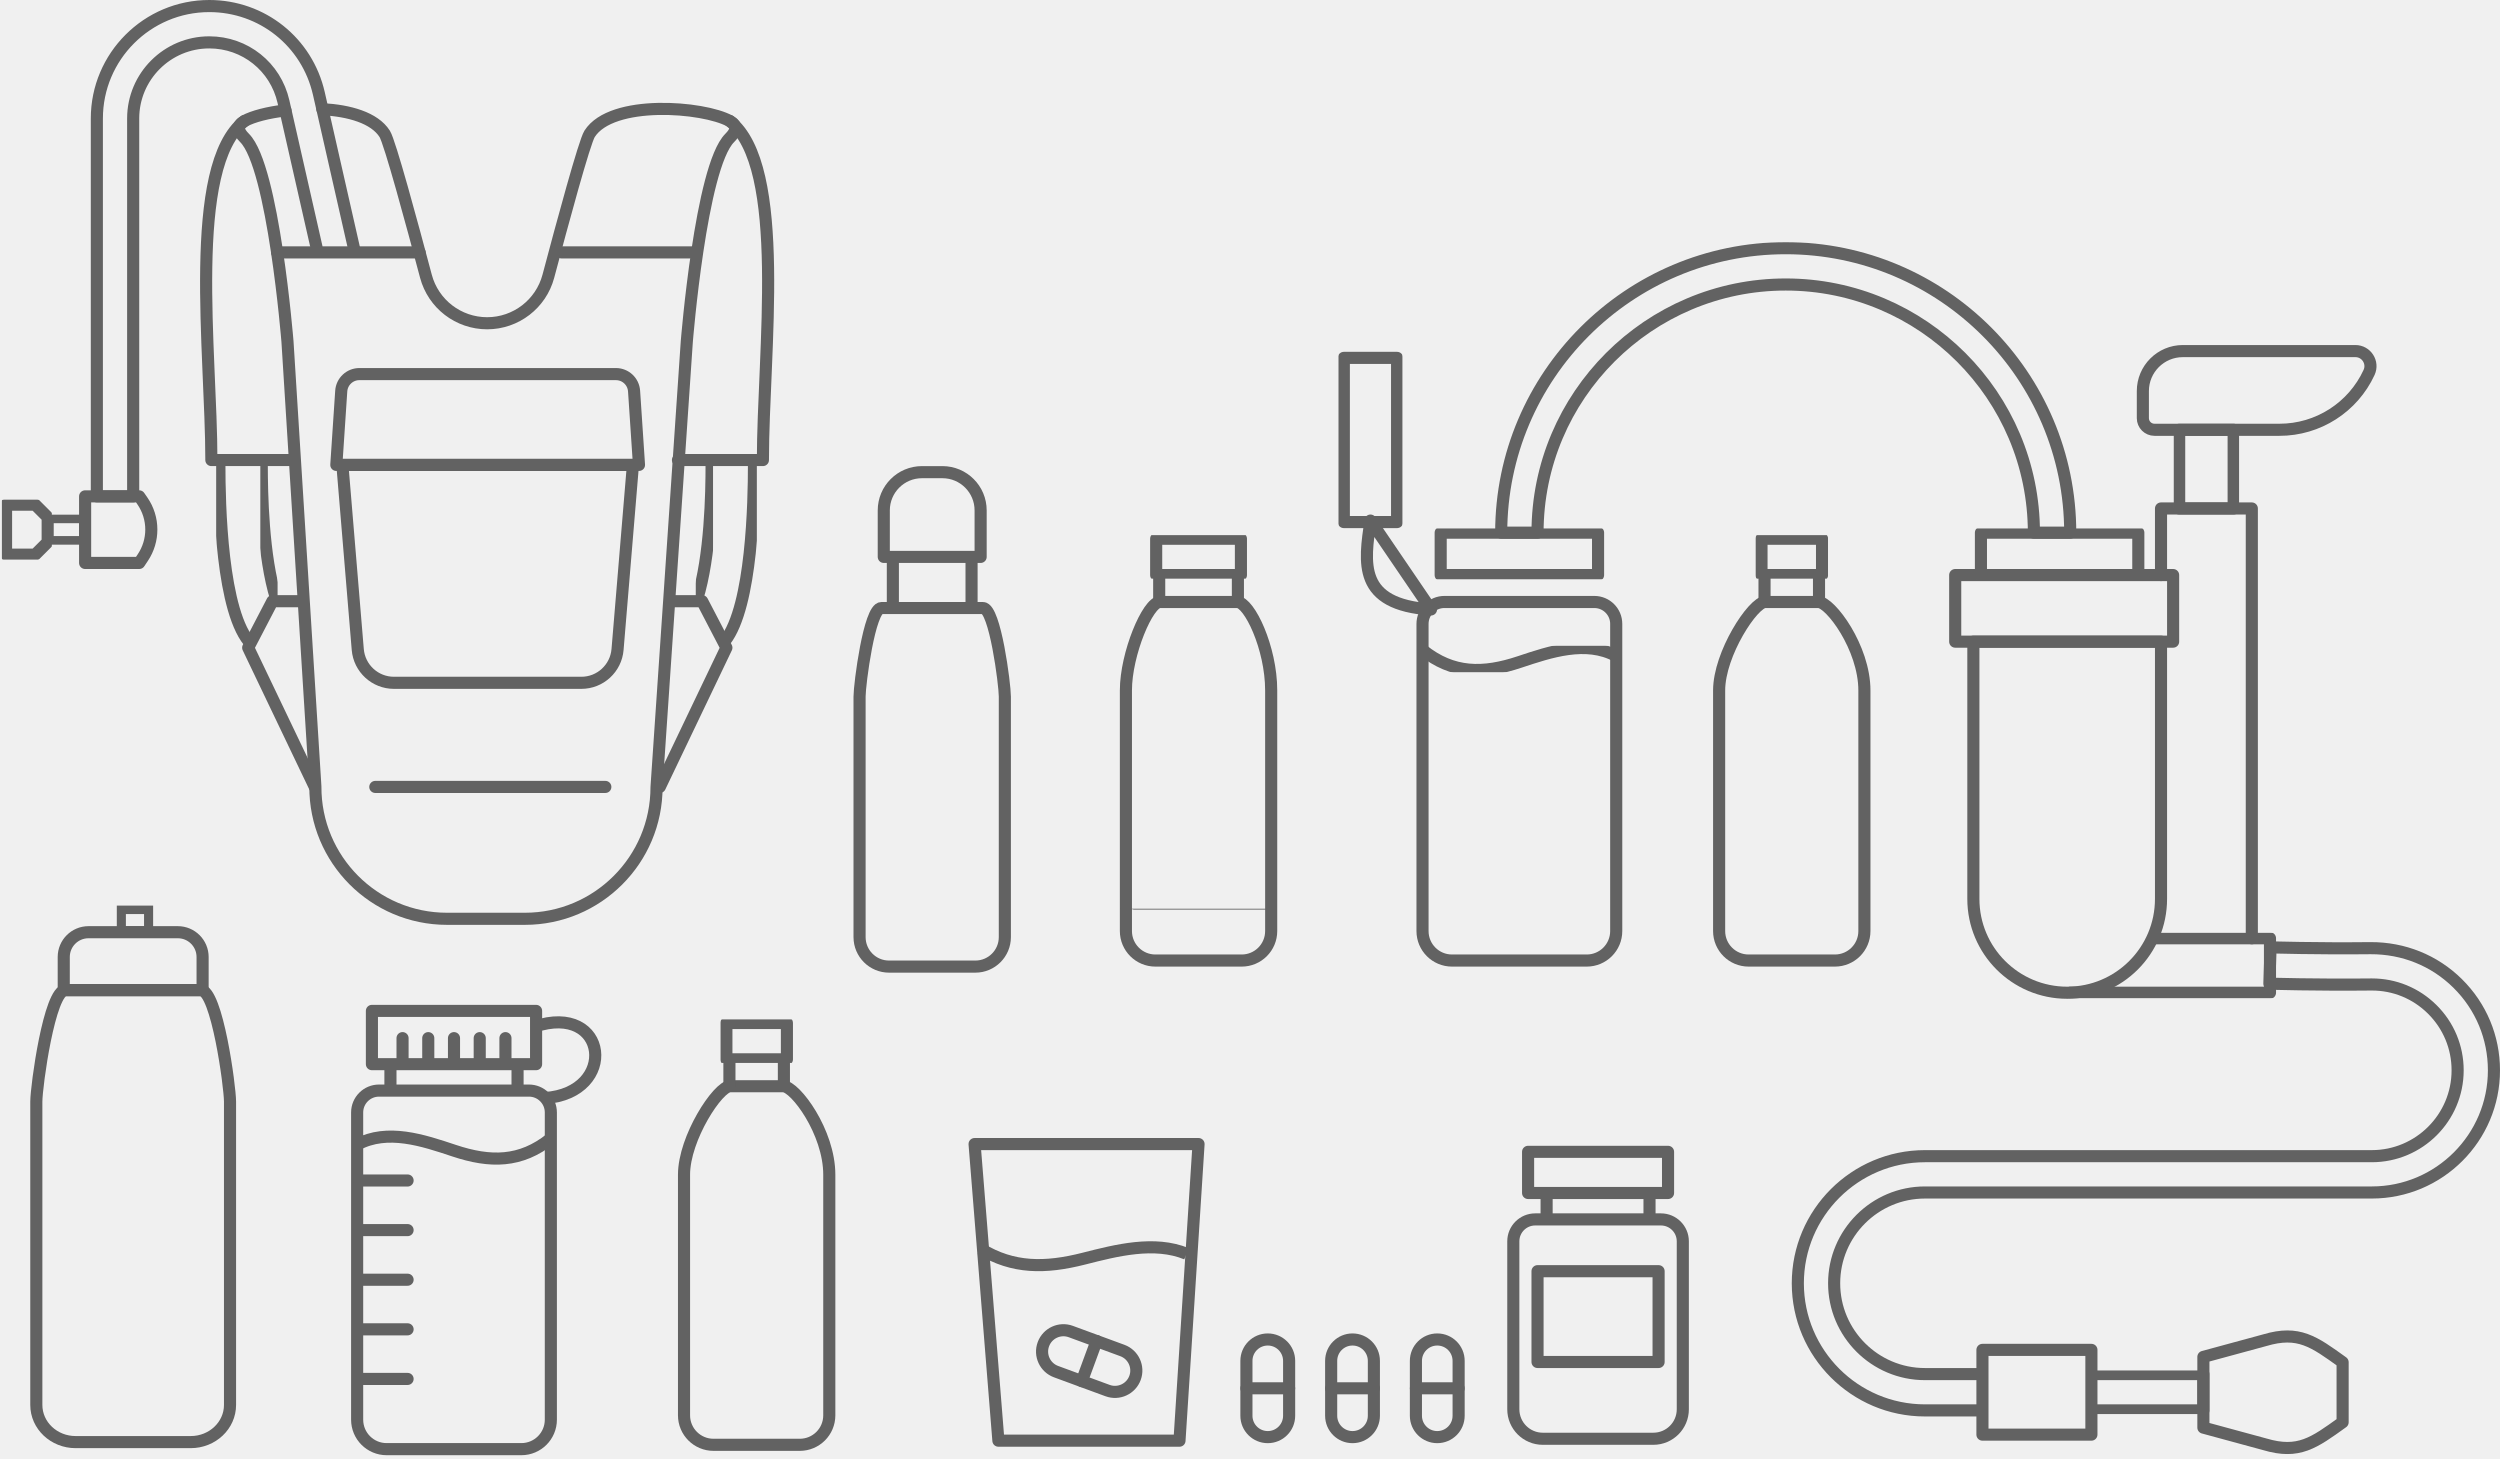
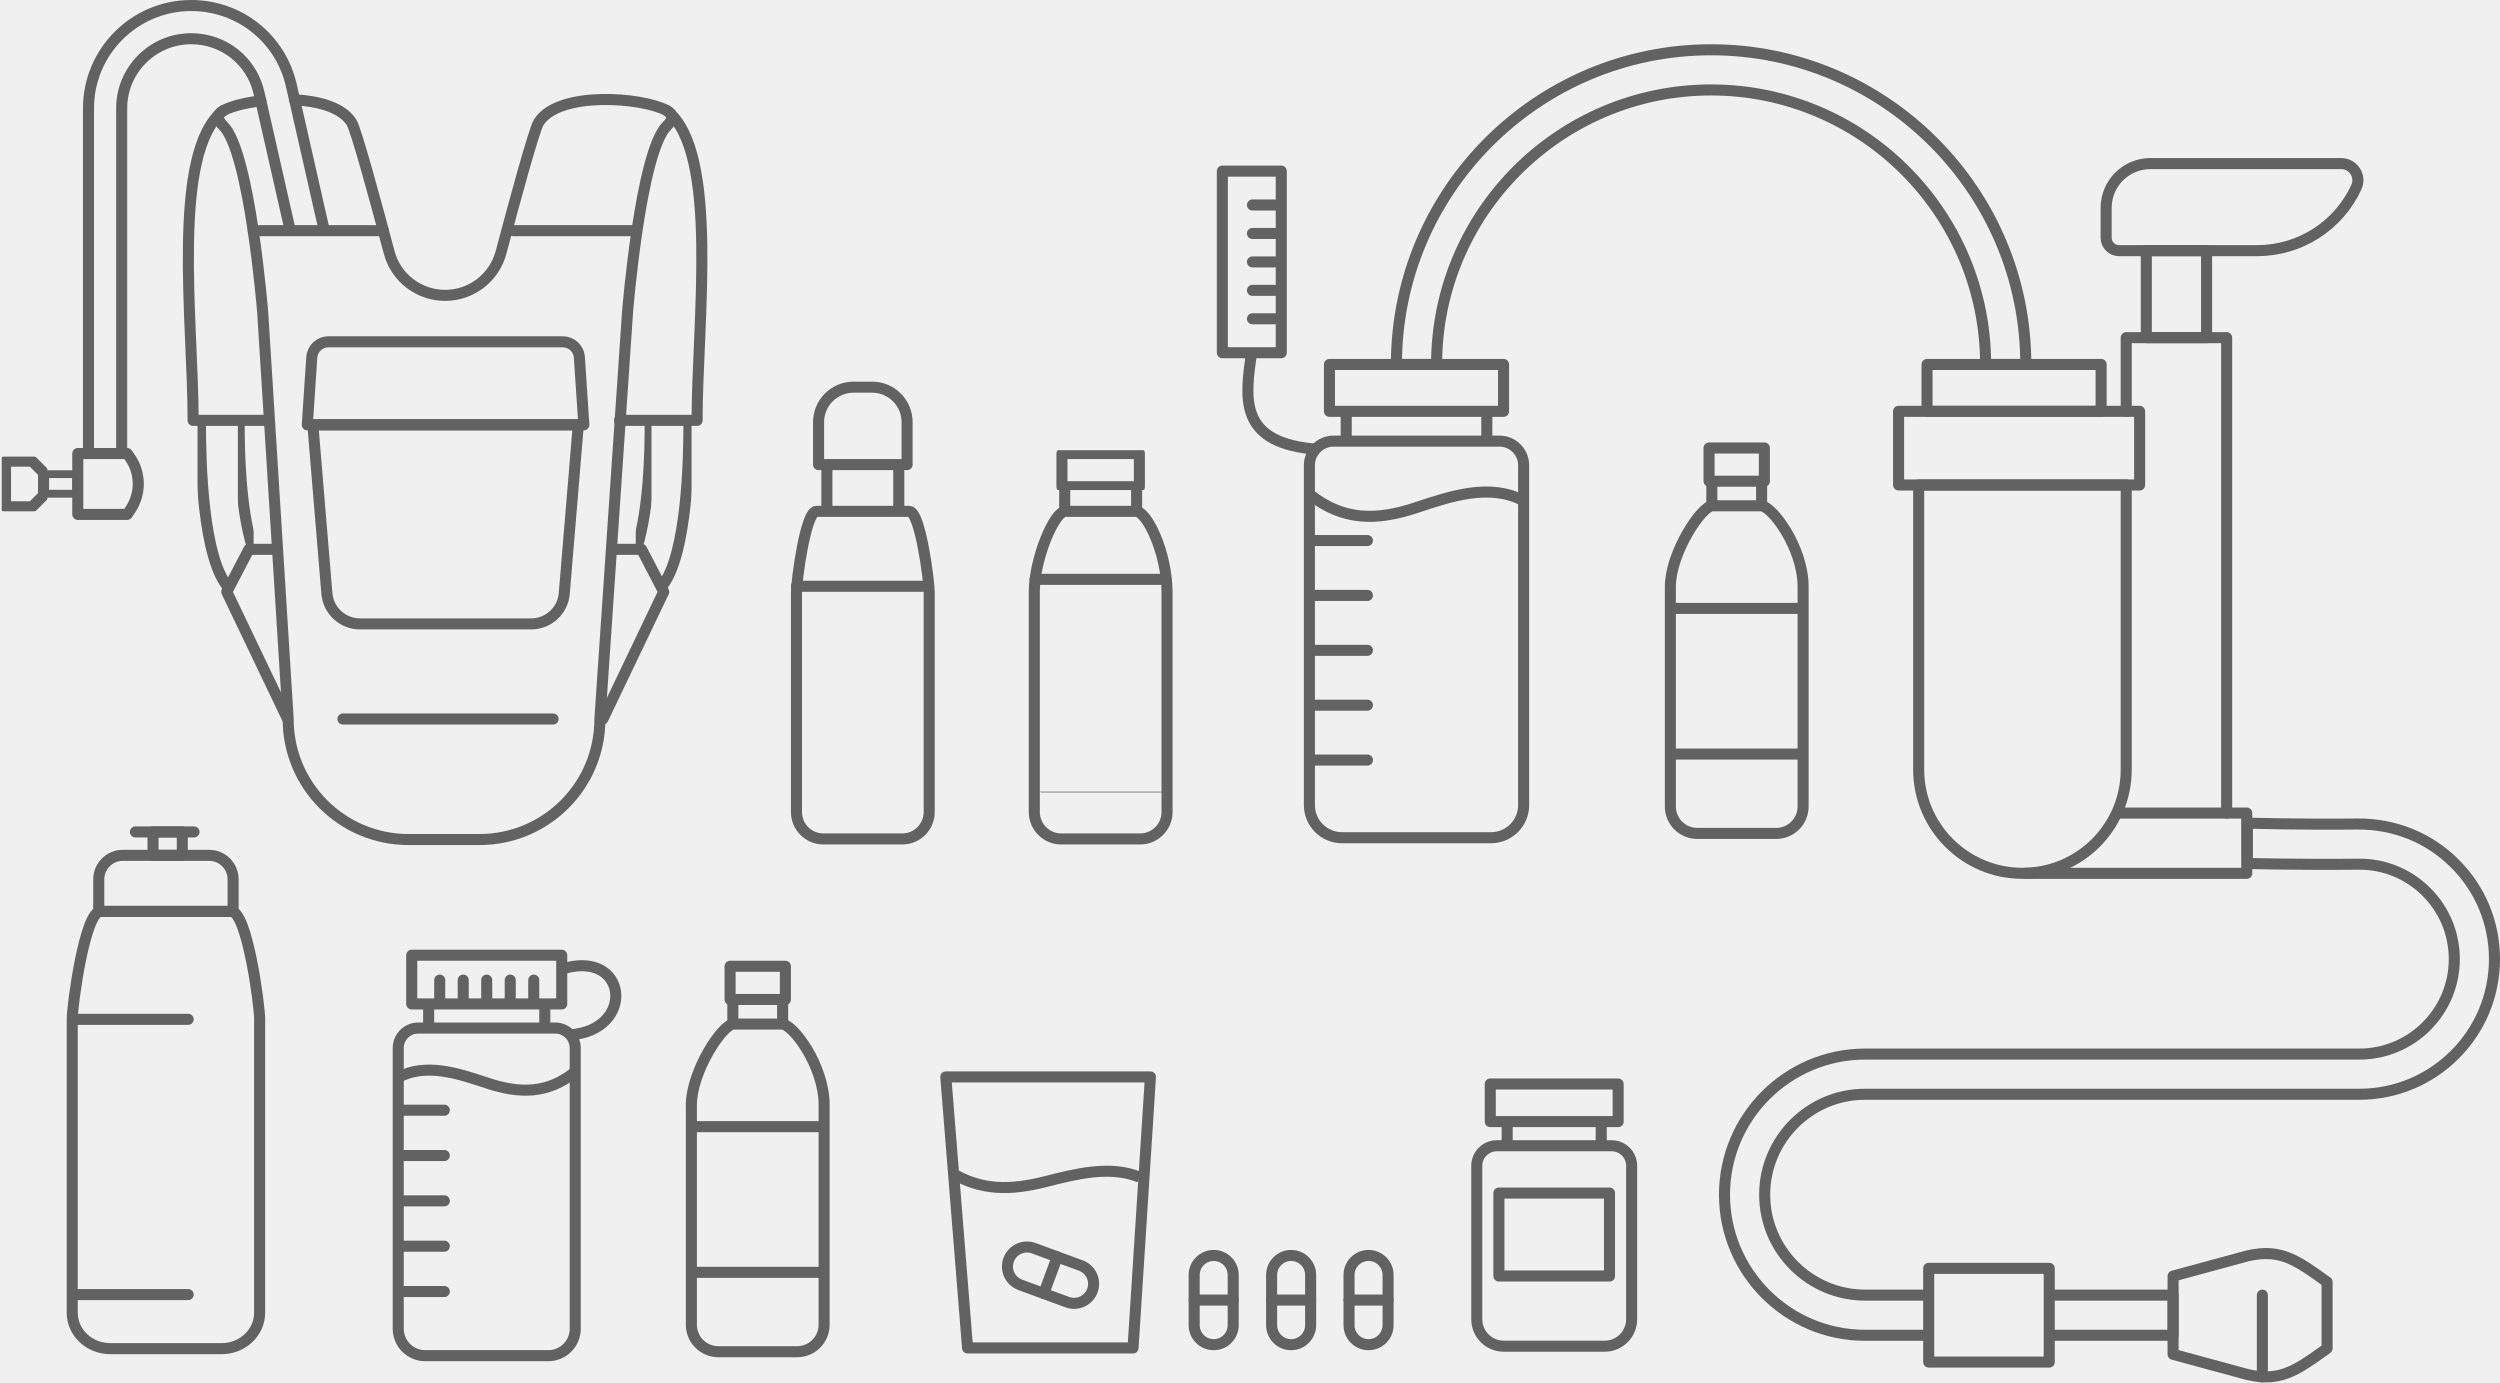
- <svg xmlns="http://www.w3.org/2000/svg" xmlns:xlink="http://www.w3.org/1999/xlink" width="413px" height="241px" viewBox="0 0 413 241" version="1.1">
+ <svg xmlns="http://www.w3.org/2000/svg" xmlns:xlink="http://www.w3.org/1999/xlink" width="452px" height="250px" viewBox="0 0 452 250" version="1.1">
  <defs>
-     <polygon id="path-1" points="0 200.212 192 200.212 192 0 0 0" />
-     <polygon id="path-3" points="0 90.236 34 90.236 34 -0 0 -0" />
-     <polygon id="path-5" points="0 71.683 26 71.683 26 -0.001 0 -0.001" />
-     <polygon id="path-7" points="0 71.683 26 71.683 26 -0.001 0 -0.001" />
-     <polygon id="path-9" points="0 71.683 26 71.683 26 -0.001 0 -0.001" />
-     <polygon id="path-11" points="0 152.786 127.899 152.786 127.899 0 0 0" />
+     <polygon id="path-1" points="0 71.683 26 71.683 26 -0.001 0 -0.001" />
+     <polygon id="path-3" points="0 152.786 127.899 152.786 127.899 0 0 0" />
  </defs>
  <g id="Page-1" stroke="none" stroke-width="1" fill="none" fill-rule="evenodd">
-     <g id="build-your-bag" transform="translate(-871, -650)">
-       <g id="Group-9" transform="translate(871, 650)">
-         <g id="Group-3">
-           <g id="Page-1" transform="translate(59, 167)" stroke="#626262" stroke-width="2" stroke-linejoin="round">
-             <polygon id="Stroke-1" stroke-linecap="round" points="2.44 8.8 29.561 8.8 29.561 0 2.44 0" />
-             <path d="M27.129,72.4 L4.871,72.4 C2.181,72.4 -0,70.219 -0,67.529 L-0,16.781 C-0,14.783 1.62,13.164 3.618,13.164 L28.382,13.164 C30.38,13.164 32,14.783 32,16.781 L32,67.529 C32,70.219 29.819,72.4 27.129,72.4 Z" id="Stroke-3" stroke-linecap="round" />
-             <path d="M5.5,8.8 L5.5,13.4" id="Stroke-4" />
-             <path d="M26.5,8.8 L26.5,13.4" id="Stroke-5" />
-             <path d="M29.275,2.605 C41.501,-1.528 43.19,13.579 31,14.4" id="Stroke-6" />
-             <path d="M0.333,28.018 L8.333,28.018" id="Stroke-7" stroke-linecap="round" />
-             <path d="M0.333,36.214 L8.333,36.214" id="Stroke-8" stroke-linecap="round" />
-             <path d="M0.333,44.409 L8.333,44.409" id="Stroke-9" stroke-linecap="round" />
-             <path d="M0.333,52.605 L8.333,52.605" id="Stroke-10" stroke-linecap="round" />
-             <path d="M0.333,60.8 L8.333,60.8" id="Stroke-11" stroke-linecap="round" />
-             <path d="M7.5,7.8 L7.5,4.5" id="Stroke-12" stroke-linecap="round" />
-             <path d="M11.75,7.8 L11.75,4.5" id="Stroke-13" stroke-linecap="round" />
-             <path d="M16,7.8 L16,4.5" id="Stroke-14" stroke-linecap="round" />
-             <path d="M20.25,7.8 L20.25,4.5" id="Stroke-15" stroke-linecap="round" />
-             <path d="M24.5,7.8 L24.5,4.5" id="Stroke-16" stroke-linecap="round" />
-             <path d="M0,22.086 C5,19.4 10.892,21.383 16,23.086 C22,25.086 27,25.086 32,21.086" id="Stroke-17" />
-           </g>
-           <g id="Page-1" transform="translate(221, 40)">
-             <path d="M5.4,46 C4.4,53 3.21,59.862 15.4,60.684 L5.4,46 Z" id="Stroke-1" stroke="#626262" stroke-width="2" stroke-linejoin="round" />
+     <g id="build-your-bag" transform="translate(-833, -642)">
+       <g id="Group-18" transform="translate(833, 642)">
+         <g id="Page-1" transform="translate(72, 172.7059)" stroke="#626262" stroke-width="2" stroke-linejoin="round">
+           <polygon id="Stroke-1" stroke-linecap="round" points="2.44 8.8 29.561 8.8 29.561 0 2.44 0" />
+           <path d="M27.129,72.4 L4.871,72.4 C2.181,72.4 -0,70.219 -0,67.529 L-0,16.781 C-0,14.783 1.62,13.164 3.618,13.164 L28.382,13.164 C30.38,13.164 32,14.783 32,16.781 L32,67.529 C32,70.219 29.819,72.4 27.129,72.4 Z" id="Stroke-3" stroke-linecap="round" />
+           <path d="M5.5,8.8 L5.5,13.4" id="Stroke-4" />
+           <path d="M26.5,8.8 L26.5,13.4" id="Stroke-5" />
+           <path d="M29.275,2.605 C41.501,-1.528 43.19,13.579 31,14.4" id="Stroke-6" />
+           <path d="M0.333,28.018 L8.333,28.018" id="Stroke-7" stroke-linecap="round" />
+           <path d="M0.333,36.214 L8.333,36.214" id="Stroke-8" stroke-linecap="round" />
+           <path d="M0.333,44.409 L8.333,44.409" id="Stroke-9" stroke-linecap="round" />
+           <path d="M0.333,52.605 L8.333,52.605" id="Stroke-10" stroke-linecap="round" />
+           <path d="M0.333,60.8 L8.333,60.8" id="Stroke-11" stroke-linecap="round" />
+           <path d="M7.5,7.8 L7.5,4.5" id="Stroke-12" stroke-linecap="round" />
+           <path d="M11.75,7.8 L11.75,4.5" id="Stroke-13" stroke-linecap="round" />
+           <path d="M16,7.8 L16,4.5" id="Stroke-14" stroke-linecap="round" />
+           <path d="M20.25,7.8 L20.25,4.5" id="Stroke-15" stroke-linecap="round" />
+           <path d="M24.5,7.8 L24.5,4.5" id="Stroke-16" stroke-linecap="round" />
+           <path d="M0,22.086 C5,19.4 10.892,21.383 16,23.086 C22,25.086 27,25.086 32,21.086" id="Stroke-17" />
+         </g>
+         <g id="Page-1" transform="translate(221, 9)" stroke="#626262" stroke-width="2" stroke-linejoin="round">
+           <path d="M5.327,54.473 C4.116,62.947 2.676,71.254 17.432,72.249" id="Stroke-1" />
+           <polygon id="Stroke-3" stroke-linecap="round" points="0 54.769 10.653 54.769 10.653 21.938 0 21.938" />
+           <path d="M9.442,28.064 L5.447,28.064" id="Stroke-5" stroke-linecap="round" />
+           <path d="M9.442,33.209 L5.447,33.209" id="Stroke-6" stroke-linecap="round" />
+           <path d="M9.442,38.354 L5.447,38.354" id="Stroke-7" stroke-linecap="round" />
+           <path d="M9.442,43.498 L5.447,43.498" id="Stroke-8" stroke-linecap="round" />
+           <path d="M9.442,48.643 L5.447,48.643" id="Stroke-9" stroke-linecap="round" />
+           <path d="M21.633,142.459 L48.577,142.459 C51.834,142.459 54.474,139.819 54.474,136.562 L54.474,75.131 C54.474,72.712 52.513,70.752 50.094,70.752 L20.117,70.752 C17.698,70.752 15.737,72.712 15.737,75.131 L15.737,136.562 C15.737,139.819 18.377,142.459 21.633,142.459 Z" id="Stroke-10" stroke-linecap="round" />
+           <path d="M47.816,65.469 L47.816,71.038" id="Stroke-11" />
+           <path d="M22.395,65.469 L22.395,71.038" id="Stroke-12" />
+           <path d="M26.228,88.733 L16.544,88.733" id="Stroke-13" stroke-linecap="round" />
+           <path d="M26.228,98.654 L16.544,98.654" id="Stroke-14" stroke-linecap="round" />
+           <path d="M26.228,108.575 L16.544,108.575" id="Stroke-15" stroke-linecap="round" />
+           <path d="M26.228,118.496 L16.544,118.496" id="Stroke-16" stroke-linecap="round" />
+           <path d="M26.228,128.417 L16.544,128.417" id="Stroke-17" stroke-linecap="round" />
+           <path d="M54.474,81.552 C48.421,78.301 41.289,80.701 35.105,82.763 C27.842,85.184 21.789,85.184 15.737,80.342" id="Stroke-18" />
+           <path d="M144.658,148.894 L144.658,148.894 C134.295,148.894 125.895,140.495 125.895,130.131 L125.895,78.684 L163.421,78.684 L163.421,130.131 C163.421,140.495 155.021,148.894 144.658,148.894 Z" id="Stroke-19" stroke-linecap="round" />
+           <polygon id="Stroke-20" stroke-linecap="round" points="122.263 78.684 165.842 78.684 165.842 65.368 122.263 65.368" />
+           <polyline id="Stroke-21" stroke-linecap="round" points="145.263 148.894 185.211 148.894 185.211 138 162.211 138" />
+           <polyline id="Stroke-22" stroke-linecap="round" points="163.421 65.368 163.421 52.052 181.579 52.052 181.579 138" />
+           <polygon id="Stroke-23" stroke-linecap="round" points="167.053 52.053 177.947 52.053 177.947 36.316 167.053 36.316" />
+           <path d="M187.113,36.316 L162.113,36.316 C160.83,36.316 159.79,35.276 159.79,33.993 L159.79,28.574 C159.79,24.159 163.369,20.579 167.785,20.579 L202.291,20.579 C204.49,20.579 205.948,22.857 205.027,24.853 C201.802,31.841 194.808,36.316 187.113,36.316 Z" id="Stroke-24" stroke-linecap="round" />
+           <polygon id="Stroke-25" stroke-linecap="round" points="127.408 65.368 158.882 65.368 158.882 56.895 127.408 56.895" />
+           <polygon id="Stroke-26" stroke-linecap="round" points="19.368 65.368 50.842 65.368 50.842 56.895 19.368 56.895" />
+           <polyline id="Stroke-27" stroke-linecap="round" points="150.103 225.158 171.895 225.158 171.895 232.421 150.409 232.421" />
+           <path d="M127.104,232.421 L116.211,232.421 C102.194,232.421 90.789,221.018 90.789,207 C90.789,192.982 102.194,181.579 116.211,181.579 L205.569,181.579 C215.035,181.579 222.737,173.877 222.737,164.411 C222.737,159.788 220.926,155.451 217.638,152.198 C214.402,148.999 210.132,147.243 205.592,147.243 C194.457,147.364 185.415,147.114 185.324,147.112 L185.324,139.817 C185.415,139.819 194.536,140.102 205.317,139.981 C211.884,139.952 218.074,142.413 222.745,147.035 C227.424,151.662 230,157.833 230,164.411 C230,177.882 219.04,188.842 205.569,188.842 L116.211,188.842 C106.197,188.842 98.053,196.987 98.053,207 C98.053,217.012 106.197,225.158 116.211,225.158 L127.106,225.158" id="Stroke-28" stroke-linecap="round" />
+           <path d="M171.895,221.718 L171.895,235.861 L184.178,239.199 C190.952,241.216 193.995,238.913 199.737,234.79 L199.737,222.789 C193.995,218.666 190.952,216.362 184.178,218.379 L171.895,221.718 Z" id="Stroke-29" stroke-linecap="round" />
+           <polygon id="Stroke-30" stroke-linecap="round" points="127.711 237.263 149.5 237.263 149.5 220.316 127.711 220.316" />
+           <path d="M188.035,239.941 L188.035,225.158" id="Stroke-31" stroke-linecap="round" />
+           <path d="M145.263,56.894 L138,56.894 C138,29.528 115.735,7.263 88.368,7.263 C61.002,7.263 38.737,29.528 38.737,56.894 L31.474,56.894 C31.474,25.522 56.996,-0 88.368,-0 C119.74,-0 145.263,25.522 145.263,56.894 Z" id="Stroke-32" stroke-linecap="round" />
+         </g>
+         <g id="Page-1" transform="translate(13, 150.3529)" stroke="#626262" stroke-width="2" stroke-linecap="round" stroke-linejoin="round">
+           <path d="M27.065,93.485 L6.935,93.485 C3.137,93.485 0.059,90.574 0.059,86.984 L0.059,33.936 C0.059,31.269 2.345,14.426 5.166,14.426 L28.834,14.426 C31.655,14.426 33.942,31.269 33.942,33.936 L33.942,86.984 C33.942,90.574 30.863,93.485 27.065,93.485 Z" id="Stroke-1" />
+           <path d="M29.144,14.428 L4.857,14.428 L4.857,8.631 C4.857,6.236 6.798,4.294 9.192,4.294 L24.807,4.294 C27.202,4.294 29.144,6.236 29.144,8.631 L29.144,14.428 Z" id="Stroke-3" />
+           <polygon id="Stroke-5" points="14.666 4.294 19.96 4.294 19.96 0.059 14.666 0.059" />
+           <path d="M11.49,0.059 L22.079,0.059" id="Stroke-7" />
+           <path d="M0.902,33.941 L21.02,33.941" id="Stroke-8" />
+           <path d="M0.902,83.706 L21.02,83.706" id="Stroke-9" />
+         </g>
+         <g id="Group-9" transform="translate(186, 81)">
+           <path d="M1.155,23.74 L24,23.74" id="Stroke-9" stroke="#626262" stroke-width="2" stroke-linecap="round" stroke-linejoin="round" />
+           <g id="Page-1">
+             <path d="M20.129,70.683 L5.871,70.683 C3.181,70.683 1,68.502 1,65.812 L1,26.064 C1,20 4.62,11.447 6.618,11.447 L19.382,11.447 C21.38,11.447 25,19 25,26.064 L25,65.812 C25,68.502 22.819,70.683 20.129,70.683 Z" id="Stroke-1" stroke="#626262" stroke-width="2" stroke-linecap="round" stroke-linejoin="round" />
+             <path d="M6.5,7.083 L6.5,11.683" id="Stroke-3" stroke="#626262" stroke-width="2" stroke-linejoin="round" />
+             <path d="M19.5,7.083 L19.5,11.683" id="Stroke-5" stroke="#626262" stroke-width="2" stroke-linejoin="round" />
            <mask id="mask-2" fill="white">
              <use xlink:href="#path-1" />
            </mask>
-             <g id="Clip-4" />
-             <polygon id="Stroke-3" stroke="#626262" stroke-width="2" stroke-linecap="round" stroke-linejoin="round" mask="url(#mask-2)" points="1 46.244 9.8 46.244 9.8 19.123 1 19.123" />
-             <path d="M8.8,24.183 L5.5,24.183" id="Stroke-5" stroke="#626262" stroke-width="2" stroke-linecap="round" stroke-linejoin="round" mask="url(#mask-2)" />
-             <path d="M8.8,28.433 L5.5,28.433" id="Stroke-6" stroke="#626262" stroke-width="2" stroke-linecap="round" stroke-linejoin="round" mask="url(#mask-2)" />
-             <path d="M8.8,32.683 L5.5,32.683" id="Stroke-7" stroke="#626262" stroke-width="2" stroke-linecap="round" stroke-linejoin="round" mask="url(#mask-2)" />
-             <path d="M8.8,36.933 L5.5,36.933" id="Stroke-8" stroke="#626262" stroke-width="2" stroke-linecap="round" stroke-linejoin="round" mask="url(#mask-2)" />
-             <path d="M8.8,41.183 L5.5,41.183" id="Stroke-9" stroke="#626262" stroke-width="2" stroke-linecap="round" stroke-linejoin="round" mask="url(#mask-2)" />
-             <path d="M18.871,118.683 L41.129,118.683 C43.819,118.683 46,116.502 46,113.812 L46,63.064 C46,61.066 44.38,59.447 42.382,59.447 L17.618,59.447 C15.62,59.447 14,61.066 14,63.064 L14,113.812 C14,116.502 16.181,118.683 18.871,118.683 Z" id="Stroke-10" stroke="#626262" stroke-width="2" stroke-linecap="round" stroke-linejoin="round" mask="url(#mask-2)" />
-             <path d="M40.5,55.083 L40.5,59.683" id="Stroke-11" stroke="#626262" stroke-width="2" stroke-linejoin="round" mask="url(#mask-2)" />
-             <path d="M19.5,55.083 L19.5,59.683" id="Stroke-12" stroke="#626262" stroke-width="2" stroke-linejoin="round" mask="url(#mask-2)" />
-             <path d="M22.667,74.302 L14.667,74.302" id="Stroke-13" stroke="#626262" stroke-width="2" stroke-linecap="round" stroke-linejoin="round" mask="url(#mask-2)" />
-             <path d="M22.667,82.497 L14.667,82.497" id="Stroke-14" stroke="#626262" stroke-width="2" stroke-linecap="round" stroke-linejoin="round" mask="url(#mask-2)" />
-             <path d="M22.667,90.693 L14.667,90.693" id="Stroke-15" stroke="#626262" stroke-width="2" stroke-linecap="round" stroke-linejoin="round" mask="url(#mask-2)" />
-             <path d="M22.667,98.888 L14.667,98.888" id="Stroke-16" stroke="#626262" stroke-width="2" stroke-linecap="round" stroke-linejoin="round" mask="url(#mask-2)" />
-             <path d="M22.667,107.083 L14.667,107.083" id="Stroke-17" stroke="#626262" stroke-width="2" stroke-linecap="round" stroke-linejoin="round" mask="url(#mask-2)" />
-             <path d="M46,68.369 C41,65.683 35.108,67.666 30,69.369 C24,71.369 19,71.369 14,67.369" id="Stroke-18" stroke="#626262" stroke-width="2" stroke-linejoin="round" mask="url(#mask-2)" />
-             <path d="M120.5,124 L120.5,124 C111.939,124 105,117.061 105,108.5 L105,66 L136,66 L136,108.5 C136,117.061 129.061,124 120.5,124 Z" id="Stroke-19" stroke="#626262" stroke-width="2" stroke-linecap="round" stroke-linejoin="round" mask="url(#mask-2)" />
-             <polygon id="Stroke-20" stroke="#626262" stroke-width="2" stroke-linecap="round" stroke-linejoin="round" mask="url(#mask-2)" points="102 66 138 66 138 55 102 55" />
-             <polyline id="Stroke-21" stroke="#626262" stroke-width="2" stroke-linecap="round" stroke-linejoin="round" mask="url(#mask-2)" points="121 124 154 124 154 115 135 115" />
-             <polyline id="Stroke-22" stroke="#626262" stroke-width="2" stroke-linecap="round" stroke-linejoin="round" mask="url(#mask-2)" points="136 55 136 44 151 44 151 115" />
-             <polygon id="Stroke-23" stroke="#626262" stroke-width="2" stroke-linecap="round" stroke-linejoin="round" mask="url(#mask-2)" points="139 44 148 44 148 31 139 31" />
-             <path d="M155.571,31 L134.919,31 C133.859,31 133,30.141 133,29.081 L133,24.605 C133,20.958 135.957,18 139.605,18 L168.11,18 C169.926,18 171.131,19.882 170.37,21.531 C167.706,27.304 161.928,31 155.571,31 Z" id="Stroke-24" stroke="#626262" stroke-width="2" stroke-linecap="round" stroke-linejoin="round" mask="url(#mask-2)" />
-             <polygon id="Stroke-25" stroke="#626262" stroke-width="2" stroke-linecap="round" stroke-linejoin="round" mask="url(#mask-2)" points="106.25 55 132.25 55 132.25 48 106.25 48" />
-             <polygon id="Stroke-26" stroke="#626262" stroke-width="2" stroke-linecap="round" stroke-linejoin="round" mask="url(#mask-2)" points="17 55 43 55 43 48 17 48" />
-             <polyline id="Stroke-27" stroke="#626262" stroke-width="2" stroke-linecap="round" stroke-linejoin="round" mask="url(#mask-2)" points="124.998 187 143 187 143 193 125.251 193" />
-             <path d="M105.999,193 L97,193 C85.421,193 76,183.58 76,172 C76,160.42 85.421,151 97,151 L170.818,151 C178.638,151 185,144.638 185,136.818 C185,132.999 183.504,129.416 180.788,126.729 C178.115,124.086 174.587,122.636 170.837,122.636 C170.784,122.636 170.73,122.636 170.677,122.637 C161.638,122.736 153.981,122.501 153.906,122.499 L154.094,116.501 C154.169,116.503 161.704,116.737 170.61,116.637 C176.035,116.613 181.148,118.646 185.007,122.464 C188.872,126.286 191,131.384 191,136.818 C191,147.946 181.946,157 170.818,157 L97,157 C88.728,157 82,163.729 82,172 C82,180.271 88.728,187 97,187 L106.001,187" id="Stroke-28" stroke="#626262" stroke-width="2" stroke-linecap="round" stroke-linejoin="round" mask="url(#mask-2)" />
-             <path d="M143,184.158 L143,195.842 L153.147,198.599 C158.743,200.265 161.257,198.363 166,194.957 L166,185.043 C161.257,181.637 158.743,179.734 153.147,181.4 L143,184.158 Z" id="Stroke-29" stroke="#626262" stroke-width="2" stroke-linecap="round" stroke-linejoin="round" mask="url(#mask-2)" />
-             <polygon id="Stroke-30" stroke="#626262" stroke-width="2" stroke-linecap="round" stroke-linejoin="round" mask="url(#mask-2)" points="106.5 197 124.5 197 124.5 183 106.5 183" />
-             <path d="M156.333,199.212 L156.333,187" id="Stroke-31" stroke="#626262" stroke-width="2" stroke-linecap="round" stroke-linejoin="round" mask="url(#mask-2)" />
-             <path d="M121,48 L115,48 C115,25.393 96.607,7 74,7 C51.393,7 33,25.393 33,48 L27,48 C27,22.084 48.084,1 74,1 C99.916,1 121,22.084 121,48 Z" id="Stroke-32" stroke="#626262" stroke-width="2" stroke-linecap="round" stroke-linejoin="round" mask="url(#mask-2)" />
+             <g id="Clip-8" />
+             <polygon id="Stroke-7" stroke="#626262" stroke-width="2" stroke-linecap="round" stroke-linejoin="round" mask="url(#mask-2)" points="6 7 20 7 20 1 6 1" />
+             <path d="M1,62.25 C1,62 24,62.25 24,62.25" id="Stroke-10" stroke="#626262" stroke-width="2" stroke-linecap="round" stroke-linejoin="round" mask="url(#mask-2)" />
          </g>
-           <g id="Page-1" transform="translate(142, 78)" stroke="#626262" stroke-width="2" stroke-linejoin="round">
-             <path d="M19.129,81.683 L4.871,81.683 C2.181,81.683 -0,79.502 -0,76.812 L-0,37.065 C-0,35.066 1.62,22.448 3.618,22.448 L20.382,22.448 C22.38,22.448 24,35.066 24,37.065 L24,76.812 C24,79.502 21.819,81.683 19.129,81.683 Z" id="Stroke-1" stroke-linecap="round" />
-             <path d="M5.5,14.083 L5.5,22.683" id="Stroke-3" />
-             <path d="M18.5,14.083 L18.5,22.683" id="Stroke-5" />
-             <path d="M20,14 L4,14 L4,6.315 C4,2.828 6.827,0 10.315,0 L13.685,0 C17.173,0 20,2.828 20,6.315 L20,14 Z" id="Stroke-7" stroke-linecap="round" />
-           </g>
-           <g id="Page-1" transform="translate(5, 149)">
-             <path d="M26.505,89.236 L7.494,89.236 C3.907,89.236 1,86.487 1,83.096 L1,32.995 C1,30.476 3.159,14.569 5.823,14.569 L28.176,14.569 C30.84,14.569 33,30.476 33,32.995 L33,83.096 C33,86.487 30.092,89.236 26.505,89.236 Z" id="Stroke-1" stroke="#626262" stroke-width="2" stroke-linecap="round" stroke-linejoin="round" />
-             <path d="M28.469,14.571 L5.531,14.571 L5.531,9.096 C5.531,6.834 7.365,5 9.626,5 L24.373,5 C26.635,5 28.469,6.834 28.469,9.096 L28.469,14.571 Z" id="Stroke-3" stroke="#626262" stroke-width="2" stroke-linecap="round" stroke-linejoin="round" />
-             <mask id="mask-4" fill="white">
-               <use xlink:href="#path-3" />
-             </mask>
-             <g id="Clip-6" />
-             <polygon id="Stroke-5" stroke="#626262" stroke-width="2" stroke-linecap="round" stroke-linejoin="round" mask="url(#mask-4)" points="14.796 5 19.796 5 19.796 1 14.796 1" />
-             <path d="M11.796,1 L21.796,1" id="Stroke-7" stroke="#626262" stroke-width="2" stroke-linecap="round" stroke-linejoin="round" mask="url(#mask-4)" />
-             <path d="M1.796,33 L20.796,33" id="Stroke-8" stroke="#626262" stroke-width="2" stroke-linecap="round" stroke-linejoin="round" mask="url(#mask-4)" />
-             <path d="M1.796,80 L20.796,80" id="Stroke-9" stroke="#626262" stroke-width="2" stroke-linecap="round" stroke-linejoin="round" mask="url(#mask-4)" />
-           </g>
-           <g id="Page-1" transform="translate(185, 88)">
-             <path d="M20.129,70.683 L5.871,70.683 C3.181,70.683 1,68.502 1,65.812 L1,26.064 C1,20 4.62,11.447 6.618,11.447 L19.382,11.447 C21.38,11.447 25,19 25,26.064 L25,65.812 C25,68.502 22.819,70.683 20.129,70.683 Z" id="Stroke-1" stroke="#626262" stroke-width="2" stroke-linecap="round" stroke-linejoin="round" />
-             <path d="M6.5,7.083 L6.5,11.683" id="Stroke-3" stroke="#626262" stroke-width="2" stroke-linejoin="round" />
-             <path d="M19.5,7.083 L19.5,11.683" id="Stroke-5" stroke="#626262" stroke-width="2" stroke-linejoin="round" />
-             <mask id="mask-6" fill="white">
-               <use xlink:href="#path-5" />
-             </mask>
-             <g id="Clip-8" />
-             <polygon id="Stroke-7" stroke="#626262" stroke-width="2" stroke-linecap="round" stroke-linejoin="round" mask="url(#mask-6)" points="6 7 20 7 20 1 6 1" />
-             <path d="M1.155,23.74 L24,23.74" id="Stroke-9" stroke="#626262" stroke-width="2" stroke-linecap="round" stroke-linejoin="round" mask="url(#mask-6)" />
-             <path d="M1,62.25 C1,62 24,62.25 24,62.25" id="Stroke-10" stroke="#626262" stroke-width="2" stroke-linecap="round" stroke-linejoin="round" mask="url(#mask-6)" />
-           </g>
-           <g id="Page-1" transform="translate(112, 168)">
-             <path d="M20.129,70.683 L5.871,70.683 C3.181,70.683 1,68.502 1,65.812 L1,26.064 C1,20 6.62,11.447 8.618,11.447 L17.382,11.447 C19.38,11.447 25,19 25,26.064 L25,65.812 C25,68.502 22.819,70.683 20.129,70.683 Z" id="Stroke-1" stroke="#626262" stroke-width="2" stroke-linecap="round" stroke-linejoin="round" />
-             <path d="M8.5,7.083 L8.5,11.683" id="Stroke-3" stroke="#626262" stroke-width="2" stroke-linejoin="round" />
-             <path d="M17.5,7.083 L17.5,11.683" id="Stroke-5" stroke="#626262" stroke-width="2" stroke-linejoin="round" />
-             <mask id="mask-8" fill="white">
-               <use xlink:href="#path-7" />
-             </mask>
-             <g id="Clip-8" />
-             <polygon id="Stroke-7" stroke="#626262" stroke-width="2" stroke-linecap="round" stroke-linejoin="round" mask="url(#mask-8)" points="8 7 18 7 18 1 8 1" />
-             <path d="M1,30 L25,30" id="Stroke-9" stroke="#626262" stroke-width="2" stroke-linejoin="round" mask="url(#mask-8)" />
-             <path d="M1,56.333 L25,56.333" id="Stroke-10" stroke="#626262" stroke-width="2" stroke-linejoin="round" mask="url(#mask-8)" />
-           </g>
-           <g id="Page-1-Copy-18" transform="translate(283, 88)">
-             <path d="M20.129,70.683 L5.871,70.683 C3.181,70.683 1,68.502 1,65.812 L1,26.064 C1,20 6.62,11.447 8.618,11.447 L17.382,11.447 C19.38,11.447 25,19 25,26.064 L25,65.812 C25,68.502 22.819,70.683 20.129,70.683 Z" id="Stroke-1" stroke="#626262" stroke-width="2" stroke-linecap="round" stroke-linejoin="round" />
-             <path d="M8.5,7.083 L8.5,11.683" id="Stroke-3" stroke="#626262" stroke-width="2" stroke-linejoin="round" />
-             <path d="M17.5,7.083 L17.5,11.683" id="Stroke-5" stroke="#626262" stroke-width="2" stroke-linejoin="round" />
-             <mask id="mask-10" fill="white">
-               <use xlink:href="#path-9" />
-             </mask>
-             <g id="Clip-8" />
-             <polygon id="Stroke-7" stroke="#626262" stroke-width="2" stroke-linecap="round" stroke-linejoin="round" mask="url(#mask-10)" points="8 7 18 7 18 1 8 1" />
-             <path d="M1,30 L25,30" id="Stroke-9" stroke="#626262" stroke-width="2" stroke-linejoin="round" mask="url(#mask-10)" />
-             <path d="M1,56.333 L25,56.333" id="Stroke-10" stroke="#626262" stroke-width="2" stroke-linejoin="round" mask="url(#mask-10)" />
-           </g>
-           <g id="Page-1" transform="translate(161, 189)" stroke="#626262" stroke-width="2" stroke-linejoin="round">
-             <polygon id="Stroke-1" stroke-linecap="round" points="91.44 8.083 114.561 8.083 114.561 1.283 91.44 1.283" />
-             <path d="M112.129,48.684 L93.871,48.684 C91.181,48.684 89,46.503 89,43.813 L89,16.065 C89,14.067 90.62,12.448 92.618,12.448 L113.382,12.448 C115.38,12.448 117,14.067 117,16.065 L117,43.813 C117,46.503 114.819,48.684 112.129,48.684 Z" id="Stroke-3" stroke-linecap="round" />
-             <path d="M94.5,8.084 L94.5,12.684" id="Stroke-4" />
-             <path d="M111.5,8.084 L111.5,12.684" id="Stroke-5" />
-             <path d="M44.908,44.884 L44.908,35.812 C44.908,33.863 46.487,32.283 48.435,32.283 C50.385,32.283 51.964,33.863 51.964,35.812 L51.964,44.884 C51.964,46.832 50.385,48.412 48.435,48.412 C46.487,48.412 44.908,46.832 44.908,44.884 Z" id="Stroke-6" stroke-linecap="round" />
-             <path d="M51.964,40.348 L44.908,40.348" id="Stroke-7" stroke-linecap="round" />
-             <path d="M58.908,44.884 L58.908,35.812 C58.908,33.863 60.487,32.283 62.435,32.283 C64.385,32.283 65.964,33.863 65.964,35.812 L65.964,44.884 C65.964,46.832 64.385,48.412 62.435,48.412 C60.487,48.412 58.908,46.832 58.908,44.884 Z" id="Stroke-8" stroke-linecap="round" />
-             <path d="M65.964,40.348 L58.908,40.348" id="Stroke-9" stroke-linecap="round" />
-             <path d="M72.908,44.884 L72.908,35.812 C72.908,33.863 74.487,32.283 76.435,32.283 C78.385,32.283 79.964,33.863 79.964,35.812 L79.964,44.884 C79.964,46.832 78.385,48.412 76.435,48.412 C74.487,48.412 72.908,46.832 72.908,44.884 Z" id="Stroke-10" stroke-linecap="round" />
-             <path d="M79.964,40.348 L72.908,40.348" id="Stroke-11" stroke-linecap="round" />
-             <path d="M21.976,40.724 L13.461,37.594 C11.632,36.921 10.695,34.894 11.368,33.065 C12.039,31.236 14.067,30.299 15.896,30.971 L24.412,34.101 C26.24,34.773 27.177,36.801 26.505,38.63 C25.832,40.459 23.805,41.396 21.976,40.724 Z" id="Stroke-12" stroke-linecap="round" />
-             <path d="M20.153,32.536 L17.718,39.159" id="Stroke-13" stroke-linecap="round" />
-             <polygon id="Stroke-14" stroke-linecap="round" points="33.851 49 3.937 49 -0 0 37 0" />
-             <path d="M35.02,18.123 C29.707,15.942 23.448,17.552 18.02,18.935 C11.645,20.558 6.332,20.558 1.02,17.311" id="Stroke-15" />
-             <polygon id="Stroke-16" stroke-linecap="round" points="93 36 113 36 113 21 93 21" />
-           </g>
-           <g id="Page-1">
-             <path d="M104.561,76.801 L102.019,107.299 C101.76,110.409 99.16,112.801 96.04,112.801 L65.082,112.801 C61.961,112.801 59.361,110.409 59.102,107.299 L56.56,76.801 L104.561,76.801 Z" id="Stroke-1" stroke="#626262" stroke-width="2" stroke-linecap="round" stroke-linejoin="round" />
-             <path d="M105.561,76.801 L55.56,76.801 L56.373,64.601 C56.48,63.026 57.788,61.801 59.367,61.801 L101.754,61.801 C103.332,61.801 104.642,63.026 104.748,64.601 L105.561,76.801 Z" id="Stroke-3" stroke="#626262" stroke-width="2" stroke-linecap="round" stroke-linejoin="round" />
-             <path d="M40.374,19.999 C30.844,27.487 34.918,58.3 34.918,75.999 L48,75.999" id="Stroke-5" stroke="#626262" stroke-width="2" stroke-linecap="round" stroke-linejoin="round" />
-             <path d="M53.255,18.037 C57.679,18.278 61.854,19.443 63.553,22.113 C64.4,23.444 68.023,36.797 70.361,45.624 C71.577,50.212 75.731,53.403 80.476,53.403 C85.222,53.403 89.374,50.212 90.59,45.625 C92.931,36.797 96.554,23.441 97.4,22.113 C101.058,16.363 116.199,17.593 120.577,19.999 C121.901,20.727 121.651,21.686 120.545,22.793 C115.779,27.558 113.46,56.427 113.46,56.427 L108.46,130.028 C108.46,142.045 98.719,151.786 86.702,151.786 L73.858,151.786 C61.802,151.786 52.045,141.984 52.099,129.929 L47.491,56.427 C47.491,56.427 45.172,27.558 40.406,22.793 C39.3,21.686 39.051,20.727 40.374,19.999 C41.776,19.229 44.28,18.579 47.158,18.241" id="Stroke-7" stroke="#626262" stroke-width="2" stroke-linecap="round" stroke-linejoin="round" />
-             <path d="M120.577,19.999 C130.107,27.487 126.033,58.3 126.033,75.999 L112,75.999" id="Stroke-9" stroke="#626262" stroke-width="2" stroke-linecap="round" stroke-linejoin="round" />
-             <polyline id="Stroke-11" stroke="#626262" stroke-width="2" stroke-linecap="round" stroke-linejoin="round" points="50.035 99.318 45 99.318 41 107 52 130" />
-             <polyline id="Stroke-13" stroke="#626262" stroke-width="2" stroke-linecap="round" stroke-linejoin="round" points="110.965 99.318 116 99.318 120 107 109 130" />
-             <path d="M45.78,41.699 L69.315,41.699" id="Stroke-15" stroke="#626262" stroke-width="2" stroke-linecap="round" stroke-linejoin="round" />
-             <path d="M92.78,41.699 L114.315,41.699" id="Stroke-17" stroke="#626262" stroke-width="2" stroke-linecap="round" stroke-linejoin="round" />
-             <path d="M62,130 L100,130" id="Stroke-19" stroke="#626262" stroke-width="2" stroke-linecap="round" stroke-linejoin="round" />
-             <path d="M52.281,40.807 L46.827,16.786 C45.518,11.024 40.477,7 34.569,7 C27.638,7 22,12.639 22,19.569 L22,82 L16,82 L16,19.569 C16,9.33 24.33,1 34.569,1 C43.298,1 50.745,6.945 52.678,15.457 L58.486,41.035" id="Stroke-21" stroke="#626262" stroke-width="2" stroke-linecap="round" stroke-linejoin="round" />
-             <mask id="mask-12" fill="white">
-               <use xlink:href="#path-11" />
-             </mask>
-             <g id="Clip-24" />
-             <polygon id="Stroke-23" stroke="#626262" stroke-width="2" stroke-linecap="round" stroke-linejoin="round" mask="url(#mask-12)" points="7.875 89.562 14.062 89.562 14.062 85.437 7.875 85.437" />
-             <polygon id="Stroke-25" stroke="#626262" stroke-width="2" stroke-linecap="round" stroke-linejoin="round" mask="url(#mask-12)" points="5.812 83.375 1 83.375 1 91.625 5.812 91.625 7.875 89.562 7.875 85.438" />
-             <path d="M23,82 L14.062,82 L14.062,93 L23,93 L23.604,92.093 C24.515,90.728 25,89.125 25,87.484 C25,85.793 24.484,84.142 23.521,82.751 L23,82 Z" id="Stroke-26" stroke="#626262" stroke-width="2" stroke-linecap="round" stroke-linejoin="round" mask="url(#mask-12)" />
-             <path d="M16,73 L22,73" id="Stroke-27" stroke="#626262" stroke-width="2" stroke-linecap="round" stroke-linejoin="round" mask="url(#mask-12)" />
-             <path d="M36.243,76.801 C36.243,83 36.566,101.481 41.555,106.469" id="Stroke-28" stroke="#626262" stroke-width="2" stroke-linecap="round" stroke-linejoin="round" mask="url(#mask-12)" />
-             <path d="M43.243,76.801 C43.243,81.45 43.425,91.883 45.62,98.913" id="Stroke-29" stroke="#626262" stroke-width="2" stroke-linecap="round" stroke-linejoin="round" mask="url(#mask-12)" />
-             <path d="M124.555,76.801 C124.555,82.764 124.256,100.094 119.792,105.843" id="Stroke-30" stroke="#626262" stroke-width="2" stroke-linecap="round" stroke-linejoin="round" mask="url(#mask-12)" />
-             <path d="M117.555,76.801 C117.555,81.45 117.373,91.883 115.178,98.913" id="Stroke-31" stroke="#626262" stroke-width="2" stroke-linecap="round" stroke-linejoin="round" mask="url(#mask-12)" />
-           </g>
+         </g>
+         <g id="Page-1" transform="translate(125, 174.7059)" stroke="#626262" stroke-width="2" stroke-linejoin="round">
+           <path d="M19.129,69.683 L4.871,69.683 C2.181,69.683 -0,67.502 -0,64.812 L-0,25.064 C-0,19 5.62,10.447 7.618,10.447 L16.382,10.447 C18.38,10.447 24,18 24,25.064 L24,64.812 C24,67.502 21.819,69.683 19.129,69.683 Z" id="Stroke-1" stroke-linecap="round" />
+           <path d="M7.5,6.083 L7.5,10.683" id="Stroke-3" />
+           <path d="M16.5,6.083 L16.5,10.683" id="Stroke-5" />
+           <polygon id="Stroke-7" stroke-linecap="round" points="7 6 17 6 17 -0.001 7 -0.001" />
+           <path d="M0,29 L24,29" id="Stroke-9" />
+           <path d="M0,55.333 L24,55.333" id="Stroke-10" />
+         </g>
+         <g id="Page-1-Copy-18" transform="translate(302, 81)" stroke="#626262" stroke-width="2" stroke-linejoin="round">
+           <path d="M19.129,69.683 L4.871,69.683 C2.181,69.683 -0,67.502 -0,64.812 L-0,25.064 C-0,19 5.62,10.447 7.618,10.447 L16.382,10.447 C18.38,10.447 24,18 24,25.064 L24,64.812 C24,67.502 21.819,69.683 19.129,69.683 Z" id="Stroke-1" stroke-linecap="round" />
+           <path d="M7.5,6.083 L7.5,10.683" id="Stroke-3" />
+           <path d="M16.5,6.083 L16.5,10.683" id="Stroke-5" />
+           <polygon id="Stroke-7" stroke-linecap="round" points="7 6 17 6 17 -0.001 7 -0.001" />
+           <path d="M0,29 L24,29" id="Stroke-9" />
+           <path d="M0,55.333 L24,55.333" id="Stroke-10" />
+         </g>
+         <g id="Page-1" transform="translate(171, 194.7059)" stroke="#626262" stroke-width="2" stroke-linejoin="round">
+           <polygon id="Stroke-1" stroke-linecap="round" points="98.44 8.083 121.561 8.083 121.561 1.283 98.44 1.283" />
+           <path d="M119.129,48.684 L100.871,48.684 C98.181,48.684 96,46.503 96,43.813 L96,16.065 C96,14.067 97.62,12.448 99.618,12.448 L120.382,12.448 C122.38,12.448 124,14.067 124,16.065 L124,43.813 C124,46.503 121.819,48.684 119.129,48.684 Z" id="Stroke-3" stroke-linecap="round" />
+           <path d="M101.5,8.084 L101.5,12.684" id="Stroke-4" />
+           <path d="M118.5,8.084 L118.5,12.684" id="Stroke-5" />
+           <path d="M44.908,44.884 L44.908,35.812 C44.908,33.863 46.487,32.283 48.435,32.283 C50.385,32.283 51.964,33.863 51.964,35.812 L51.964,44.884 C51.964,46.832 50.385,48.412 48.435,48.412 C46.487,48.412 44.908,46.832 44.908,44.884 Z" id="Stroke-6" stroke-linecap="round" />
+           <path d="M51.964,40.348 L44.908,40.348" id="Stroke-7" stroke-linecap="round" />
+           <path d="M58.908,44.884 L58.908,35.812 C58.908,33.863 60.487,32.283 62.435,32.283 C64.385,32.283 65.964,33.863 65.964,35.812 L65.964,44.884 C65.964,46.832 64.385,48.412 62.435,48.412 C60.487,48.412 58.908,46.832 58.908,44.884 Z" id="Stroke-8" stroke-linecap="round" />
+           <path d="M65.964,40.348 L58.908,40.348" id="Stroke-9" stroke-linecap="round" />
+           <path d="M72.908,44.884 L72.908,35.812 C72.908,33.863 74.487,32.283 76.435,32.283 C78.385,32.283 79.964,33.863 79.964,35.812 L79.964,44.884 C79.964,46.832 78.385,48.412 76.435,48.412 C74.487,48.412 72.908,46.832 72.908,44.884 Z" id="Stroke-10" stroke-linecap="round" />
+           <path d="M79.964,40.348 L72.908,40.348" id="Stroke-11" stroke-linecap="round" />
+           <path d="M21.976,40.724 L13.461,37.594 C11.632,36.921 10.695,34.894 11.368,33.065 C12.039,31.236 14.067,30.299 15.896,30.971 L24.412,34.101 C26.24,34.773 27.177,36.801 26.505,38.63 C25.832,40.459 23.805,41.396 21.976,40.724 Z" id="Stroke-12" stroke-linecap="round" />
+           <path d="M20.153,32.536 L17.718,39.159" id="Stroke-13" stroke-linecap="round" />
+           <polygon id="Stroke-14" stroke-linecap="round" points="33.851 49 3.937 49 -0 0 37 0" />
+           <path d="M35.02,18.123 C29.707,15.942 23.448,17.552 18.02,18.935 C11.645,20.558 6.332,20.558 1.02,17.311" id="Stroke-15" />
+           <polygon id="Stroke-16" stroke-linecap="round" points="100 36 120 36 120 21 100 21" />
+         </g>
+         <g id="Page-1">
+           <path d="M104.561,76.801 L102.019,107.299 C101.76,110.409 99.16,112.801 96.04,112.801 L65.082,112.801 C61.961,112.801 59.361,110.409 59.102,107.299 L56.56,76.801 L104.561,76.801 Z" id="Stroke-1" stroke="#626262" stroke-width="2" stroke-linecap="round" stroke-linejoin="round" />
+           <path d="M105.561,76.801 L55.56,76.801 L56.373,64.601 C56.48,63.026 57.788,61.801 59.367,61.801 L101.754,61.801 C103.332,61.801 104.642,63.026 104.748,64.601 L105.561,76.801 Z" id="Stroke-3" stroke="#626262" stroke-width="2" stroke-linecap="round" stroke-linejoin="round" />
+           <path d="M40.374,19.999 C30.844,27.487 34.918,58.3 34.918,75.999 L48,75.999" id="Stroke-5" stroke="#626262" stroke-width="2" stroke-linecap="round" stroke-linejoin="round" />
+           <path d="M53.255,18.037 C57.679,18.278 61.854,19.443 63.553,22.113 C64.4,23.444 68.023,36.797 70.361,45.624 C71.577,50.212 75.731,53.403 80.476,53.403 C85.222,53.403 89.374,50.212 90.59,45.625 C92.931,36.797 96.554,23.441 97.4,22.113 C101.058,16.363 116.199,17.593 120.577,19.999 C121.901,20.727 121.651,21.686 120.545,22.793 C115.779,27.558 113.46,56.427 113.46,56.427 L108.46,130.028 C108.46,142.045 98.719,151.786 86.702,151.786 L73.858,151.786 C61.802,151.786 52.045,141.984 52.099,129.929 L47.491,56.427 C47.491,56.427 45.172,27.558 40.406,22.793 C39.3,21.686 39.051,20.727 40.374,19.999 C41.776,19.229 44.28,18.579 47.158,18.241" id="Stroke-7" stroke="#626262" stroke-width="2" stroke-linecap="round" stroke-linejoin="round" />
+           <path d="M120.577,19.999 C130.107,27.487 126.033,58.3 126.033,75.999 L112,75.999" id="Stroke-9" stroke="#626262" stroke-width="2" stroke-linecap="round" stroke-linejoin="round" />
+           <polyline id="Stroke-11" stroke="#626262" stroke-width="2" stroke-linecap="round" stroke-linejoin="round" points="50.035 99.318 45 99.318 41 107 52 130" />
+           <polyline id="Stroke-13" stroke="#626262" stroke-width="2" stroke-linecap="round" stroke-linejoin="round" points="110.965 99.318 116 99.318 120 107 109 130" />
+           <path d="M45.78,41.699 L69.315,41.699" id="Stroke-15" stroke="#626262" stroke-width="2" stroke-linecap="round" stroke-linejoin="round" />
+           <path d="M92.78,41.699 L114.315,41.699" id="Stroke-17" stroke="#626262" stroke-width="2" stroke-linecap="round" stroke-linejoin="round" />
+           <path d="M62,130 L100,130" id="Stroke-19" stroke="#626262" stroke-width="2" stroke-linecap="round" stroke-linejoin="round" />
+           <path d="M52.281,40.807 L46.827,16.786 C45.518,11.024 40.477,7 34.569,7 C27.638,7 22,12.639 22,19.569 L22,82 L16,82 L16,19.569 C16,9.33 24.33,1 34.569,1 C43.298,1 50.745,6.945 52.678,15.457 L58.486,41.035" id="Stroke-21" stroke="#626262" stroke-width="2" stroke-linecap="round" stroke-linejoin="round" />
+           <mask id="mask-4" fill="white">
+             <use xlink:href="#path-3" />
+           </mask>
+           <g id="Clip-24" />
+           <polygon id="Stroke-23" stroke="#626262" stroke-width="2" stroke-linecap="round" stroke-linejoin="round" mask="url(#mask-4)" points="7.875 89.562 14.062 89.562 14.062 85.437 7.875 85.437" />
+           <polygon id="Stroke-25" stroke="#626262" stroke-width="2" stroke-linecap="round" stroke-linejoin="round" mask="url(#mask-4)" points="5.812 83.375 1 83.375 1 91.625 5.812 91.625 7.875 89.562 7.875 85.438" />
+           <path d="M23,82 L14.062,82 L14.062,93 L23,93 L23.604,92.093 C24.515,90.728 25,89.125 25,87.484 C25,85.793 24.484,84.142 23.521,82.751 L23,82 Z" id="Stroke-26" stroke="#626262" stroke-width="2" stroke-linecap="round" stroke-linejoin="round" mask="url(#mask-4)" />
+           <path d="M16,73 L22,73" id="Stroke-27" stroke="#626262" stroke-width="2" stroke-linecap="round" stroke-linejoin="round" mask="url(#mask-4)" />
+           <path d="M36.243,76.801 C36.243,83 36.566,101.481 41.555,106.469" id="Stroke-28" stroke="#626262" stroke-width="2" stroke-linecap="round" stroke-linejoin="round" mask="url(#mask-4)" />
+           <path d="M43.243,76.801 C43.243,81.45 43.425,91.883 45.62,98.913" id="Stroke-29" stroke="#626262" stroke-width="2" stroke-linecap="round" stroke-linejoin="round" mask="url(#mask-4)" />
+           <path d="M124.555,76.801 C124.555,82.764 124.256,100.094 119.792,105.843" id="Stroke-30" stroke="#626262" stroke-width="2" stroke-linecap="round" stroke-linejoin="round" mask="url(#mask-4)" />
+           <path d="M117.555,76.801 C117.555,81.45 117.373,91.883 115.178,98.913" id="Stroke-31" stroke="#626262" stroke-width="2" stroke-linecap="round" stroke-linejoin="round" mask="url(#mask-4)" />
+         </g>
+         <g id="Group-3" transform="translate(144, 70)" stroke="#626262" stroke-width="2" stroke-linejoin="round">
+           <path d="M19.129,81.683 L4.871,81.683 C2.181,81.683 -0,79.502 -0,76.812 L-0,37.065 C-0,35.066 1.62,22.448 3.618,22.448 L20.382,22.448 C22.38,22.448 24,35.066 24,37.065 L24,76.812 C24,79.502 21.819,81.683 19.129,81.683 Z" id="Stroke-1" stroke-linecap="round" />
+           <path d="M5.5,14.083 L5.5,22.683" id="Stroke-3" />
+           <path d="M18.5,14.083 L18.5,22.683" id="Stroke-5" />
+           <path d="M20,14 L4,14 L4,6.315 C4,2.828 6.827,0 10.315,0 L13.685,0 C17.173,0 20,2.828 20,6.315 L20,14 Z" id="Stroke-7" stroke-linecap="round" />
+           <path d="M0,36 L22.845,36" id="Stroke-9" stroke-linecap="round" />
        </g>
      </g>
    </g>
  </g>
</svg>
